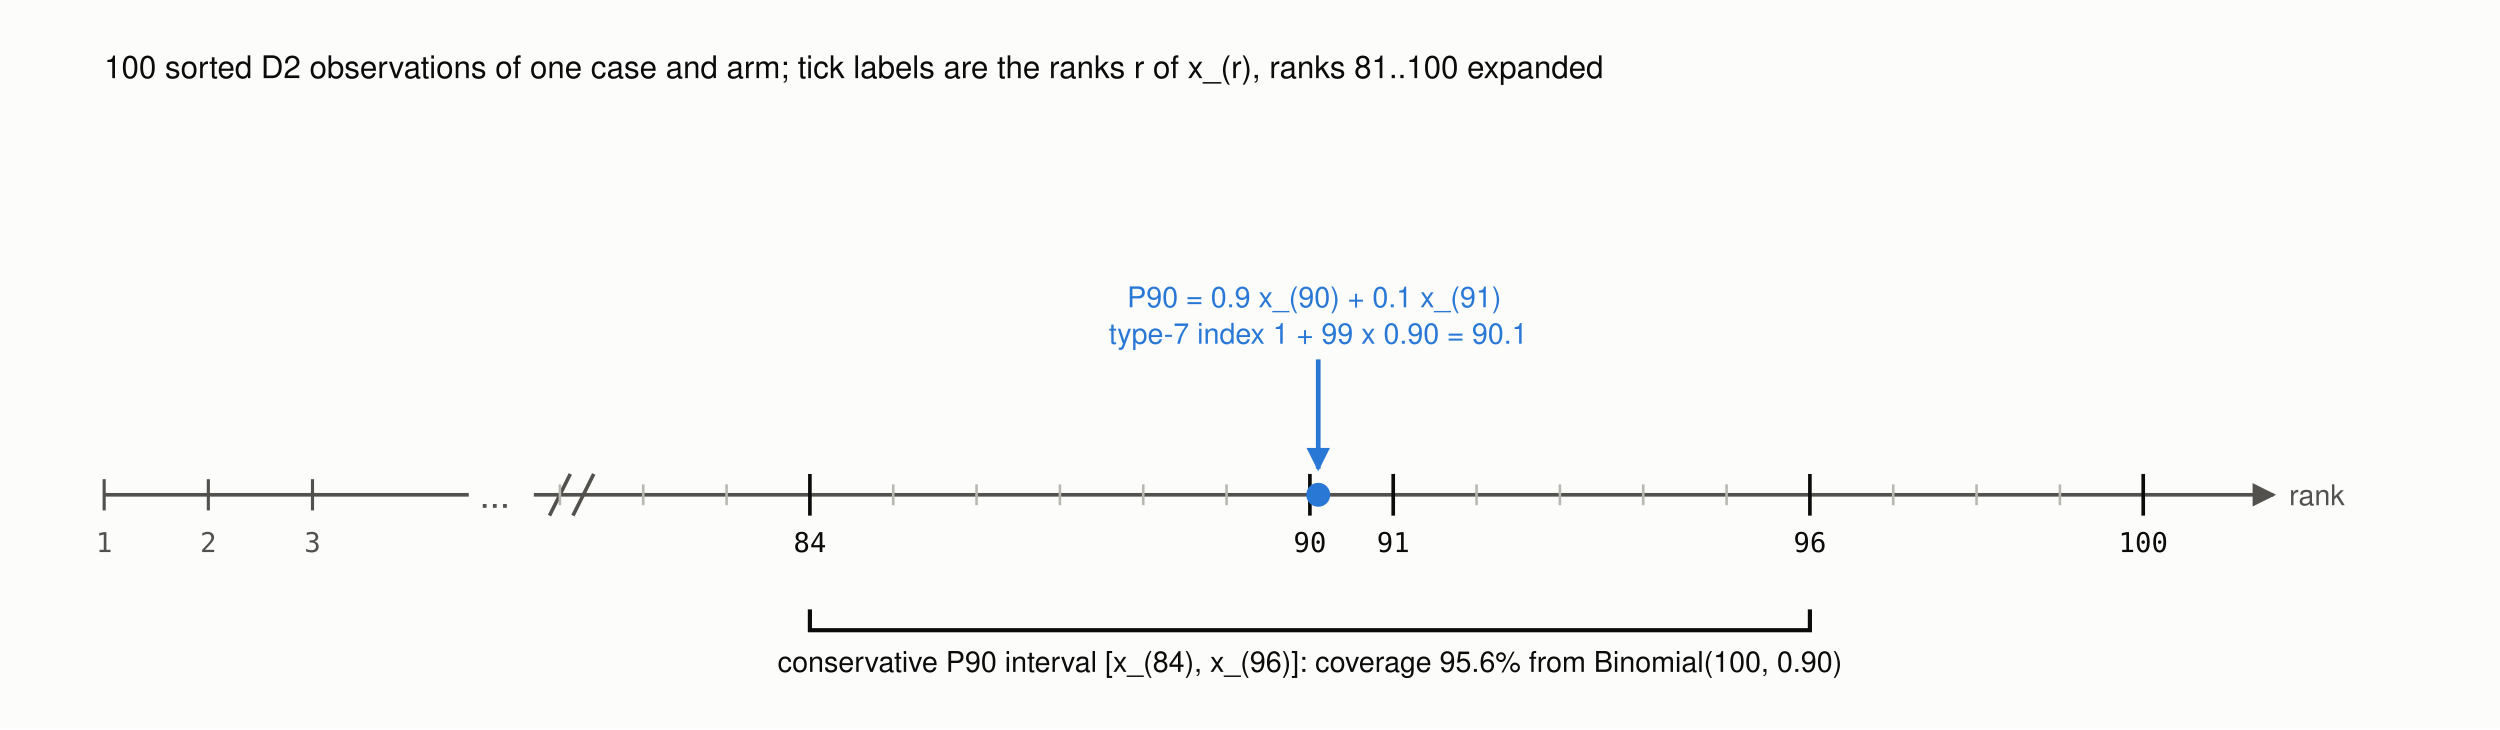
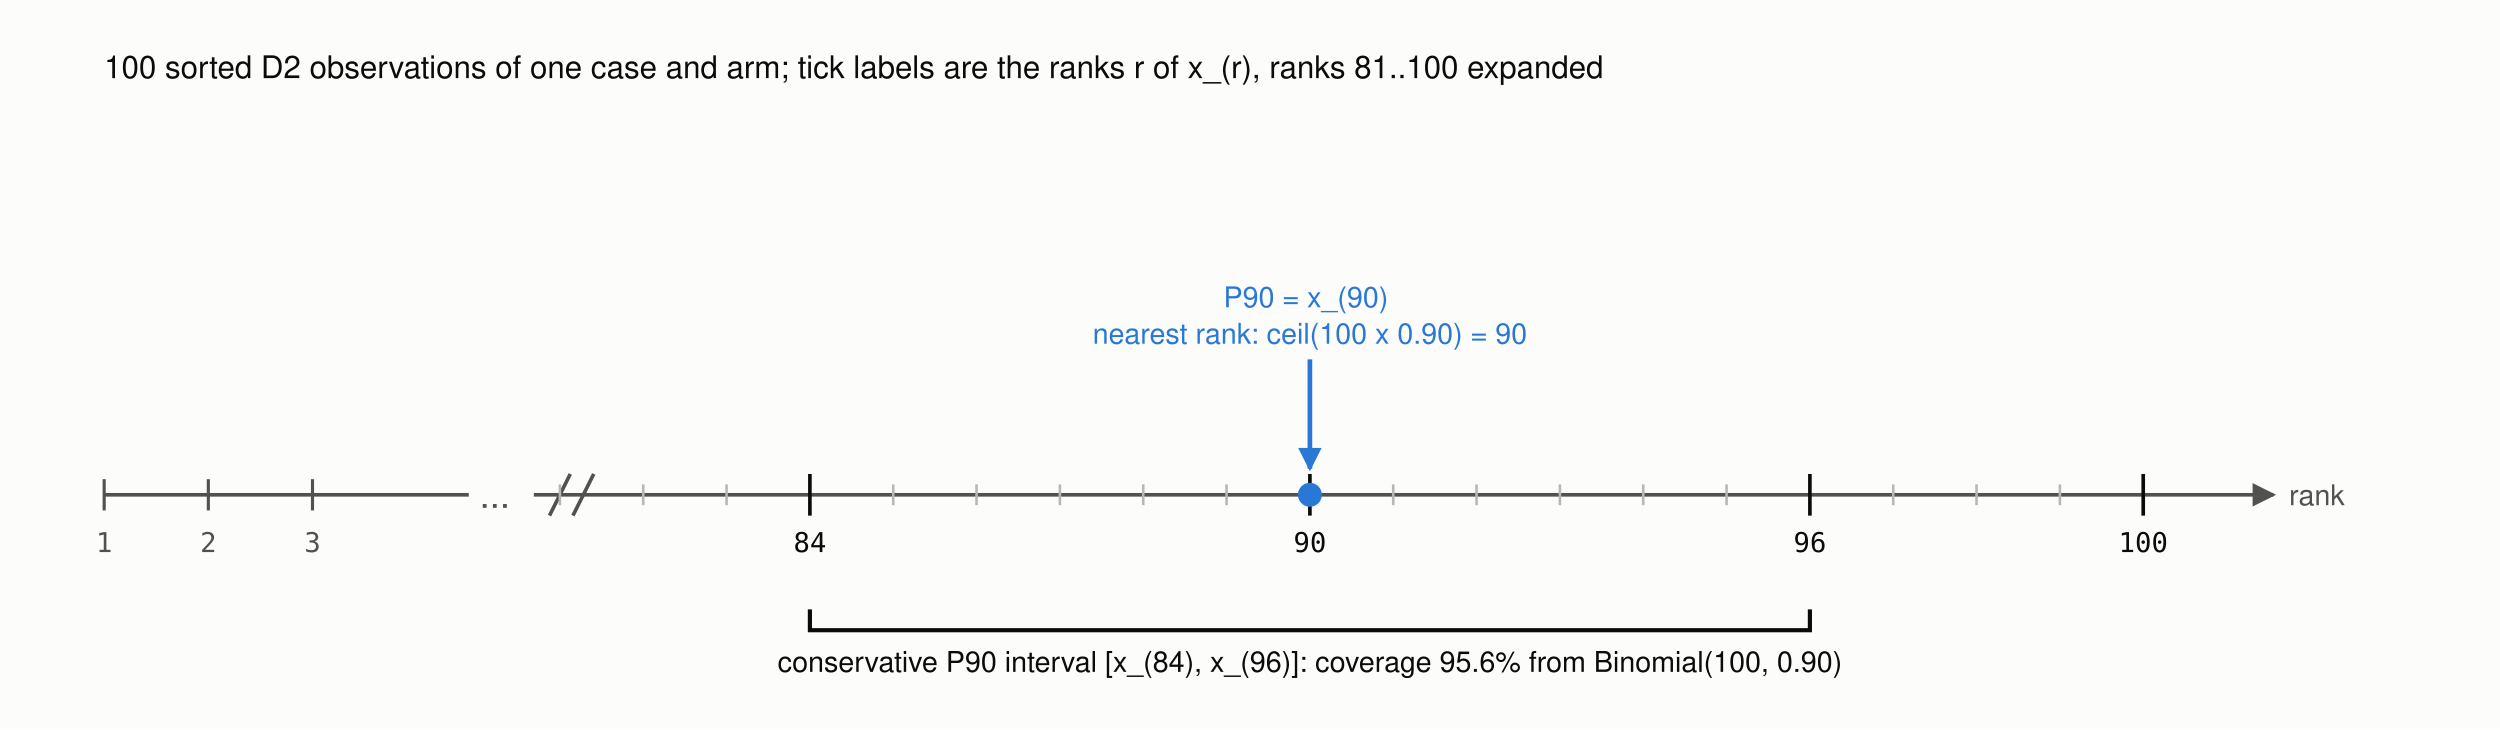
- <svg xmlns="http://www.w3.org/2000/svg" viewBox="0 0 960 280" width="960" height="280" role="img" aria-label="Sorted observations by rank: the type-7 P90 estimate interpolates between ranks 90 and 91, and the conservative P90 interval is [x_(84), x_(96)].">
+ <svg xmlns="http://www.w3.org/2000/svg" viewBox="0 0 960 280" width="960" height="280" role="img" aria-label="Sorted observations by rank: the nearest-rank P90 estimate is x_(90), and the conservative P90 interval is [x_(84), x_(96)].">
  <defs>
    <marker id="arrow-ink" markerWidth="9" markerHeight="9" refX="8" refY="4.5" orient="auto" markerUnits="userSpaceOnUse">
      <path d="M0,0 L9,4.5 L0,9 z" fill="#52514e" />
    </marker>
    <marker id="arrow-blue" markerWidth="9" markerHeight="9" refX="8" refY="4.5" orient="auto" markerUnits="userSpaceOnUse">
      <path d="M0,0 L9,4.5 L0,9 z" fill="#2a78d6" />
    </marker>
    <marker id="arrow-orange" markerWidth="9" markerHeight="9" refX="8" refY="4.5" orient="auto" markerUnits="userSpaceOnUse">
      <path d="M0,0 L9,4.5 L0,9 z" fill="#eb6834" />
    </marker>
    <marker id="arrow-red" markerWidth="9" markerHeight="9" refX="8" refY="4.5" orient="auto" markerUnits="userSpaceOnUse">
      <path d="M0,0 L9,4.5 L0,9 z" fill="#e34948" />
    </marker>
  </defs>
  <rect x="0" y="0" width="960" height="280" fill="#fcfcfb" />
  <text x="40" y="30" font-family="Helvetica Neue, Helvetica, Arial, sans-serif" font-size="12" text-anchor="start" fill="#0b0b0b">100 sorted D2 observations of one case and arm; tick labels are the ranks r of x_(r), ranks 81..100 expanded</text>
  <line x1="40" y1="190" x2="180" y2="190" stroke="#52514e" stroke-width="1.4" />
  <line x1="40" y1="184" x2="40" y2="196" stroke="#52514e" stroke-width="1.2" />
  <text x="40" y="212" font-family="SFMono-Regular, Menlo, Consolas, monospace" font-size="10.5" text-anchor="middle" fill="#52514e">1</text>
  <line x1="80" y1="184" x2="80" y2="196" stroke="#52514e" stroke-width="1.2" />
  <text x="80" y="212" font-family="SFMono-Regular, Menlo, Consolas, monospace" font-size="10.5" text-anchor="middle" fill="#52514e">2</text>
  <line x1="120" y1="184" x2="120" y2="196" stroke="#52514e" stroke-width="1.2" />
  <text x="120" y="212" font-family="SFMono-Regular, Menlo, Consolas, monospace" font-size="10.5" text-anchor="middle" fill="#52514e">3</text>
  <text x="190" y="195" font-family="Helvetica Neue, Helvetica, Arial, sans-serif" font-size="14" text-anchor="middle" fill="#52514e">...</text>
  <path d="M211,198 L219,182" fill="none" stroke="#52514e" stroke-width="1.4" />
  <path d="M220,198 L228,182" fill="none" stroke="#52514e" stroke-width="1.4" />
  <line x1="205" y1="190" x2="873" y2="190" stroke="#52514e" stroke-width="1.4" marker-end="url(#arrow-ink)" />
  <line x1="215" y1="186" x2="215" y2="194" stroke="#b8b7b1" stroke-width="1" />
  <line x1="247" y1="186" x2="247" y2="194" stroke="#b8b7b1" stroke-width="1" />
  <line x1="279" y1="186" x2="279" y2="194" stroke="#b8b7b1" stroke-width="1" />
  <line x1="311" y1="182" x2="311" y2="198" stroke="#0b0b0b" stroke-width="1.4" />
  <text x="311" y="212" font-family="SFMono-Regular, Menlo, Consolas, monospace" font-size="10.5" text-anchor="middle" fill="#0b0b0b">84</text>
  <line x1="343" y1="186" x2="343" y2="194" stroke="#b8b7b1" stroke-width="1" />
  <line x1="375" y1="186" x2="375" y2="194" stroke="#b8b7b1" stroke-width="1" />
  <line x1="407" y1="186" x2="407" y2="194" stroke="#b8b7b1" stroke-width="1" />
  <line x1="439" y1="186" x2="439" y2="194" stroke="#b8b7b1" stroke-width="1" />
  <line x1="471" y1="186" x2="471" y2="194" stroke="#b8b7b1" stroke-width="1" />
  <line x1="503" y1="182" x2="503" y2="198" stroke="#0b0b0b" stroke-width="1.4" />
  <text x="503" y="212" font-family="SFMono-Regular, Menlo, Consolas, monospace" font-size="10.5" text-anchor="middle" fill="#0b0b0b">90</text>
-   <line x1="535" y1="182" x2="535" y2="198" stroke="#0b0b0b" stroke-width="1.4" />
-   <text x="535" y="212" font-family="SFMono-Regular, Menlo, Consolas, monospace" font-size="10.5" text-anchor="middle" fill="#0b0b0b">91</text>
+   <line x1="535" y1="186" x2="535" y2="194" stroke="#b8b7b1" stroke-width="1" />
  <line x1="567" y1="186" x2="567" y2="194" stroke="#b8b7b1" stroke-width="1" />
  <line x1="599" y1="186" x2="599" y2="194" stroke="#b8b7b1" stroke-width="1" />
  <line x1="631" y1="186" x2="631" y2="194" stroke="#b8b7b1" stroke-width="1" />
  <line x1="663" y1="186" x2="663" y2="194" stroke="#b8b7b1" stroke-width="1" />
  <line x1="695" y1="182" x2="695" y2="198" stroke="#0b0b0b" stroke-width="1.4" />
  <text x="695" y="212" font-family="SFMono-Regular, Menlo, Consolas, monospace" font-size="10.5" text-anchor="middle" fill="#0b0b0b">96</text>
  <line x1="727" y1="186" x2="727" y2="194" stroke="#b8b7b1" stroke-width="1" />
  <line x1="759" y1="186" x2="759" y2="194" stroke="#b8b7b1" stroke-width="1" />
  <line x1="791" y1="186" x2="791" y2="194" stroke="#b8b7b1" stroke-width="1" />
  <line x1="823" y1="182" x2="823" y2="198" stroke="#0b0b0b" stroke-width="1.4" />
  <text x="823" y="212" font-family="SFMono-Regular, Menlo, Consolas, monospace" font-size="10.5" text-anchor="middle" fill="#0b0b0b">100</text>
  <text x="879" y="194" font-family="Helvetica Neue, Helvetica, Arial, sans-serif" font-size="11" text-anchor="start" fill="#52514e">rank</text>
-   <line x1="506.2" y1="138" x2="506.2" y2="180" stroke="#2a78d6" stroke-width="1.8" marker-end="url(#arrow-blue)" />
-   <rect x="502.2" y="186" width="8" height="8" rx="4" fill="#2a78d6" stroke="#2a78d6" stroke-width="1.2" />
-   <text x="506.2" y="118" font-family="Helvetica Neue, Helvetica, Arial, sans-serif" font-size="11" text-anchor="middle" fill="#2a78d6">
-     <tspan x="506.2" dy="0">P90 = 0.9 x_(90) + 0.1 x_(91)</tspan>
-     <tspan x="506.2" dy="14">type-7 index 1 + 99 x 0.90 = 90.1</tspan>
+   <line x1="503" y1="138" x2="503" y2="180" stroke="#2a78d6" stroke-width="1.8" marker-end="url(#arrow-blue)" />
+   <rect x="499" y="186" width="8" height="8" rx="4" fill="#2a78d6" stroke="#2a78d6" stroke-width="1.2" />
+   <text x="503" y="118" font-family="Helvetica Neue, Helvetica, Arial, sans-serif" font-size="11" text-anchor="middle" fill="#2a78d6">
+     <tspan x="503" dy="0">P90 = x_(90)</tspan>
+     <tspan x="503" dy="14">nearest rank: ceil(100 x 0.90) = 90</tspan>
  </text>
  <path d="M311,234 L311,242 L695,242 L695,234" fill="none" stroke="#0b0b0b" stroke-width="1.6" />
  <text x="503.0" y="258" font-family="Helvetica Neue, Helvetica, Arial, sans-serif" font-size="11" text-anchor="middle" fill="#0b0b0b">conservative P90 interval [x_(84), x_(96)]: coverage 95.6% from Binomial(100, 0.90)</text>
</svg>
